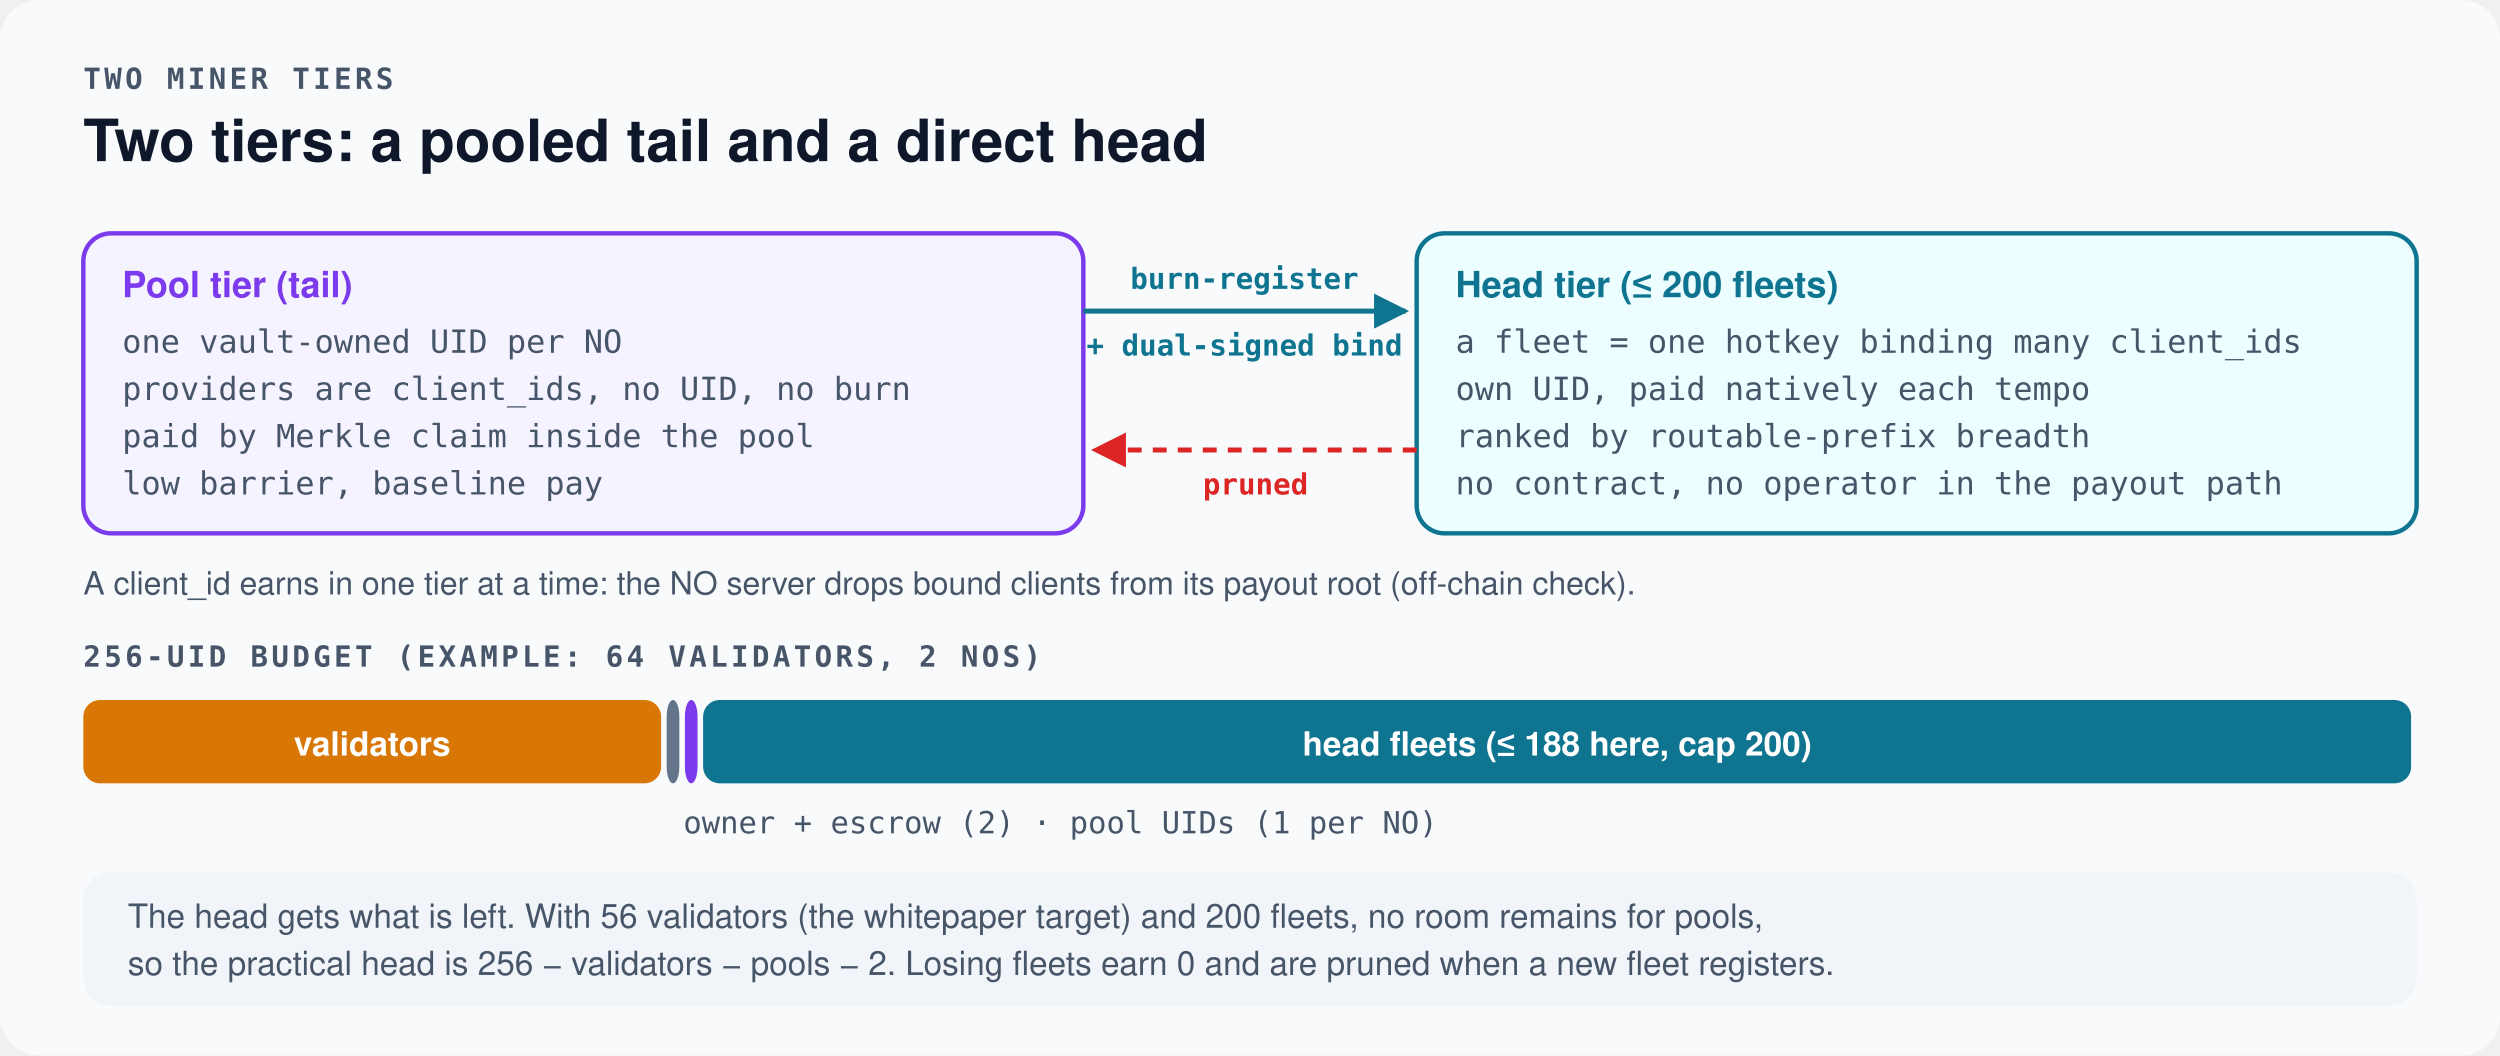
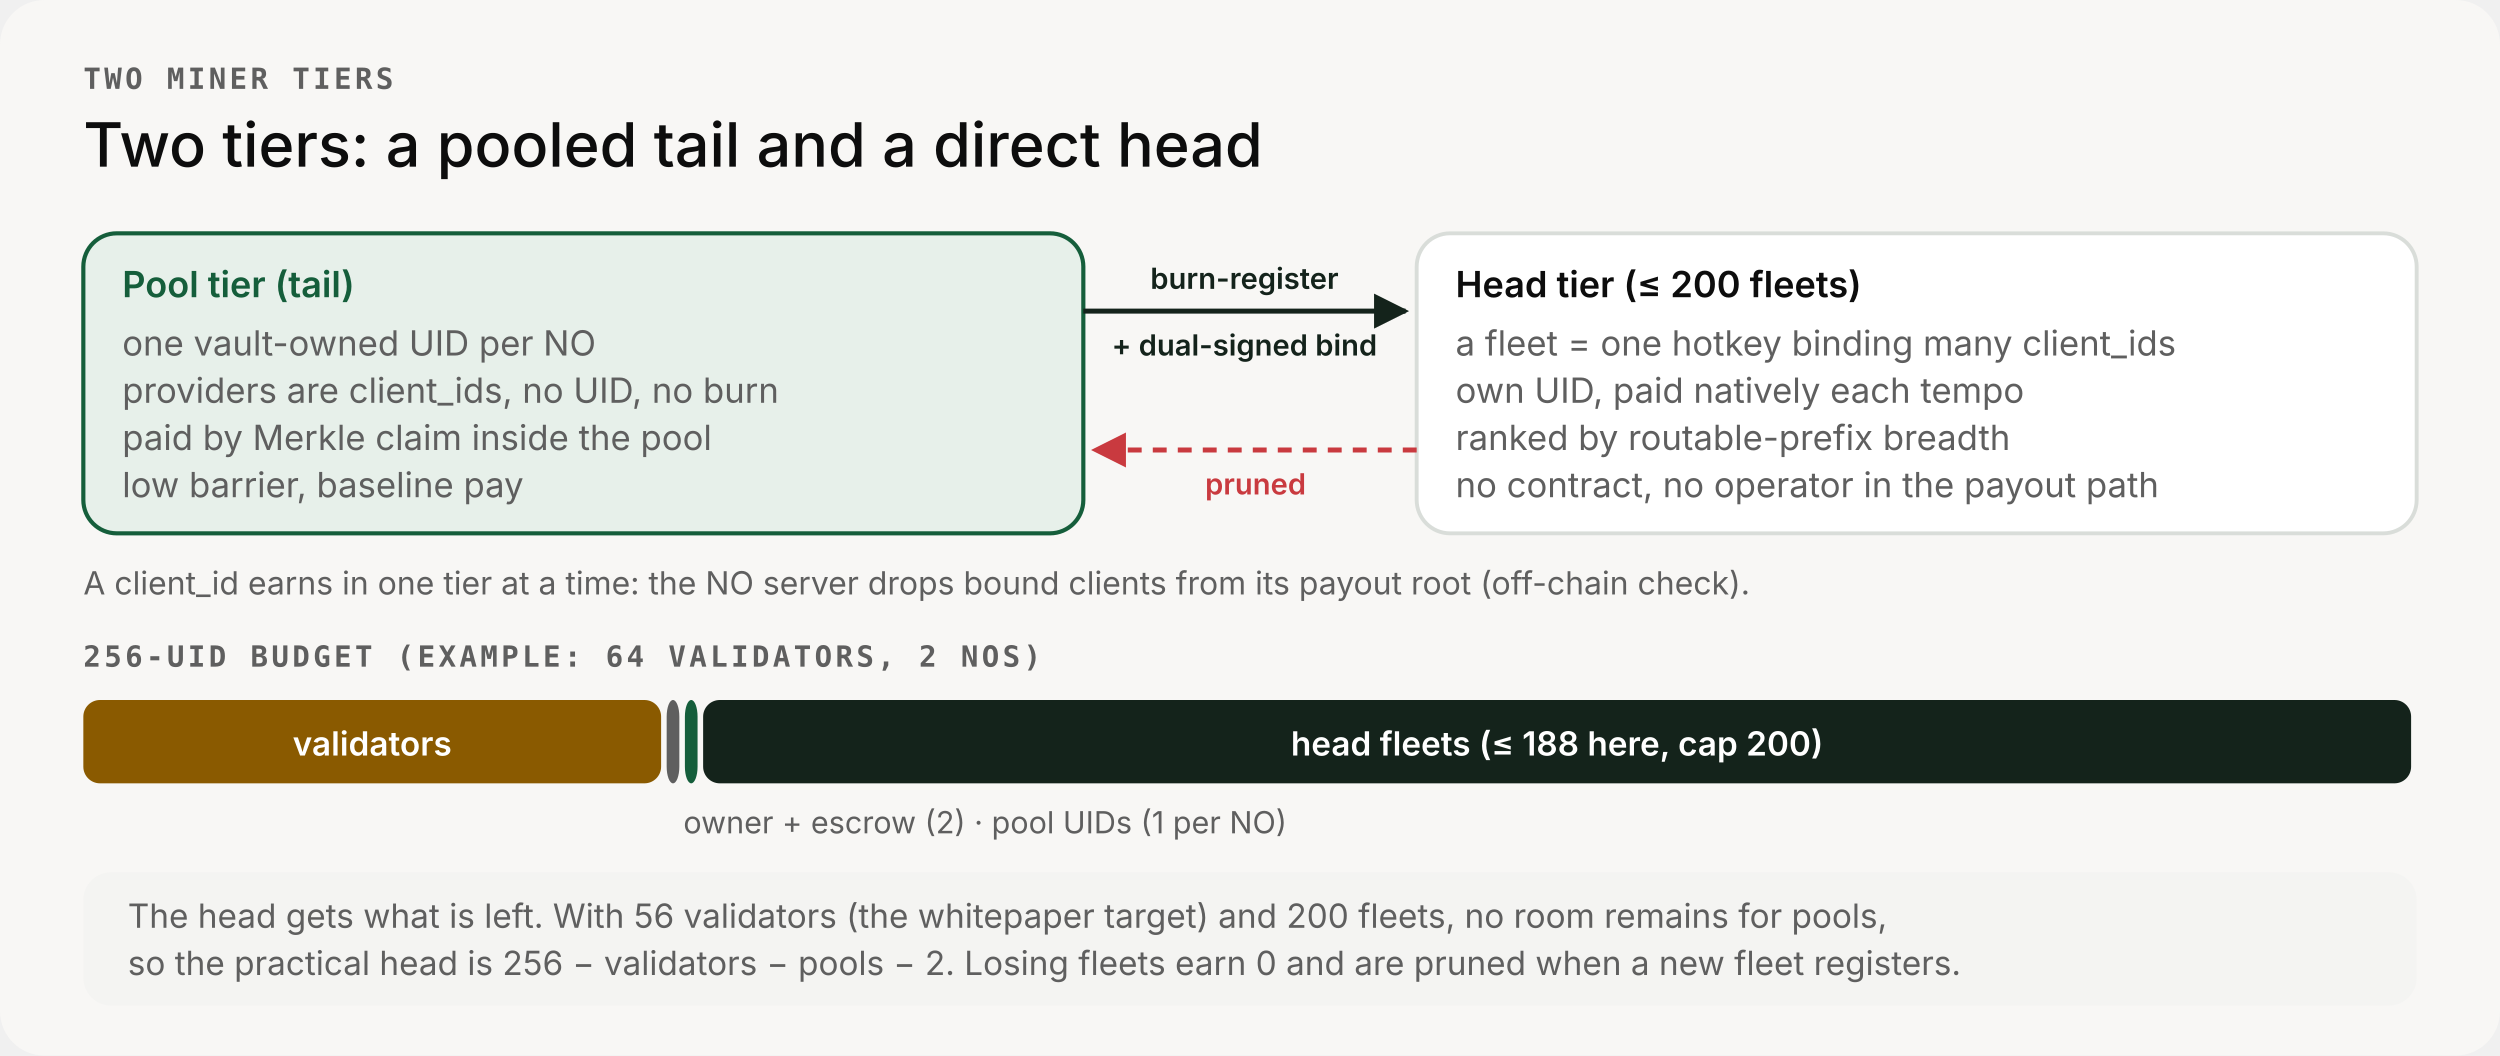
<svg xmlns="http://www.w3.org/2000/svg" viewBox="0 0 900 380" width="900" height="380" role="img" aria-label="A fleet starts paid inside a pool, registers its own UID and binds its client_ids to graduate to the head, and is pruned back to the pool by native lowest-emission deregistration. The 256-UID budget is shared by head fleets, pool UIDs, validators and owner identities.">
  <defs>
-     <marker id="m0e7490" viewBox="0 0 10 10" refX="9" refY="5" markerWidth="7" markerHeight="7" orient="auto-start-reverse">
-       <path d="M0 0L10 5L0 10z" fill="#0e7490" />
+     <marker id="m14231B" viewBox="0 0 10 10" refX="9" refY="5" markerWidth="7" markerHeight="7" orient="auto-start-reverse">
+       <path d="M0 0L10 5L0 10z" fill="#14231B" />
    </marker>
-     <marker id="mdc2626" viewBox="0 0 10 10" refX="9" refY="5" markerWidth="7" markerHeight="7" orient="auto-start-reverse">
-       <path d="M0 0L10 5L0 10z" fill="#dc2626" />
+     <marker id="mC93A3F" viewBox="0 0 10 10" refX="9" refY="5" markerWidth="7" markerHeight="7" orient="auto-start-reverse">
+       <path d="M0 0L10 5L0 10z" fill="#C93A3F" />
    </marker>
  </defs>
-   <rect width="900" height="380" rx="14" fill="#f8fafc" />
-   <text x="30" y="32" font-family="SFMono-Regular,Menlo,Consolas,monospace" font-size="10.5" font-weight="600" letter-spacing="1.2" fill="#475569" text-anchor="start">TWO MINER TIERS</text>
-   <text x="30" y="58" font-family="'Helvetica Neue',Helvetica,Arial,sans-serif" font-size="21" font-weight="600" fill="#0f172a" text-anchor="start">Two tiers: a pooled tail and a direct head</text>
-   <rect x="30" y="84" width="360" height="108" rx="10" fill="#f5f3ff" stroke="#7c3aed" stroke-width="1.6" />
-   <text x="44" y="107" font-family="'Helvetica Neue',Helvetica,Arial,sans-serif" font-size="13" font-weight="600" fill="#7c3aed" text-anchor="start">Pool tier (tail)</text>
-   <text x="44" y="127" font-family="SFMono-Regular,Menlo,Consolas,monospace" font-size="11.5" font-weight="400" fill="#475569" text-anchor="start">one vault-owned UID per NO</text>
-   <text x="44" y="144" font-family="SFMono-Regular,Menlo,Consolas,monospace" font-size="11.5" font-weight="400" fill="#475569" text-anchor="start">providers are client_ids, no UID, no burn</text>
-   <text x="44" y="161" font-family="SFMono-Regular,Menlo,Consolas,monospace" font-size="11.5" font-weight="400" fill="#475569" text-anchor="start">paid by Merkle claim inside the pool</text>
-   <text x="44" y="178" font-family="SFMono-Regular,Menlo,Consolas,monospace" font-size="11.5" font-weight="400" fill="#475569" text-anchor="start">low barrier, baseline pay</text>
-   <rect x="510" y="84" width="360" height="108" rx="10" fill="#ecfeff" stroke="#0e7490" stroke-width="1.6" />
-   <text x="524" y="107" font-family="'Helvetica Neue',Helvetica,Arial,sans-serif" font-size="13" font-weight="600" fill="#0e7490" text-anchor="start">Head tier (≤ 200 fleets)</text>
-   <text x="524" y="127" font-family="SFMono-Regular,Menlo,Consolas,monospace" font-size="11.5" font-weight="400" fill="#475569" text-anchor="start">a fleet = one hotkey binding many client_ids</text>
-   <text x="524" y="144" font-family="SFMono-Regular,Menlo,Consolas,monospace" font-size="11.5" font-weight="400" fill="#475569" text-anchor="start">own UID, paid natively each tempo</text>
-   <text x="524" y="161" font-family="SFMono-Regular,Menlo,Consolas,monospace" font-size="11.5" font-weight="400" fill="#475569" text-anchor="start">ranked by routable-prefix breadth</text>
-   <text x="524" y="178" font-family="SFMono-Regular,Menlo,Consolas,monospace" font-size="11.5" font-weight="400" fill="#475569" text-anchor="start">no contract, no operator in the payout path</text>
-   <path d="M390 112H506" fill="none" stroke="#0e7490" stroke-width="1.8" marker-end="url(#m0e7490)" />
-   <text x="448" y="104" font-family="SFMono-Regular,Menlo,Consolas,monospace" font-size="10.5" font-weight="600" fill="#0e7490" text-anchor="middle">burn-register</text>
-   <text x="448" y="128" font-family="SFMono-Regular,Menlo,Consolas,monospace" font-size="10.5" font-weight="600" fill="#0e7490" text-anchor="middle">+ dual-signed bind</text>
-   <path d="M510 162H394" fill="none" stroke="#dc2626" stroke-width="1.8" stroke-dasharray="5 4" marker-end="url(#mdc2626)" />
-   <text x="452" y="178" font-family="SFMono-Regular,Menlo,Consolas,monospace" font-size="10.5" font-weight="600" fill="#dc2626" text-anchor="middle">pruned</text>
-   <text x="30" y="214" font-family="'Helvetica Neue',Helvetica,Arial,sans-serif" font-size="11.5" font-weight="400" fill="#475569" text-anchor="start">A client_id earns in one tier at a time: the NO server drops bound clients from its payout root (off-chain check).</text>
-   <text x="30" y="240" font-family="SFMono-Regular,Menlo,Consolas,monospace" font-size="10.5" font-weight="600" letter-spacing="1.2" fill="#475569" text-anchor="start">256-UID BUDGET (EXAMPLE: 64 VALIDATORS, 2 NOS)</text>
-   <rect x="30" y="252" width="208.0" height="30" rx="6" fill="#d97706" stroke="none" stroke-width="0" />
-   <text x="134.0" y="272" font-family="'Helvetica Neue',Helvetica,Arial,sans-serif" font-size="12" font-weight="600" fill="#ffffff" text-anchor="middle">validators</text>
-   <rect x="240.0" y="252" width="4.562" height="30" rx="6" fill="#64748b" stroke="none" stroke-width="0" />
-   <rect x="246.562" y="252" width="4.562" height="30" rx="6" fill="#7c3aed" stroke="none" stroke-width="0" />
-   <rect x="253.125" y="252" width="614.875" height="30" rx="6" fill="#0e7490" stroke="none" stroke-width="0" />
-   <text x="560.562" y="272" font-family="'Helvetica Neue',Helvetica,Arial,sans-serif" font-size="12" font-weight="600" fill="#ffffff" text-anchor="middle">head fleets  (≤ 188 here, cap 200)</text>
-   <text x="246.0" y="300" font-family="SFMono-Regular,Menlo,Consolas,monospace" font-size="11" font-weight="400" fill="#475569" text-anchor="start">owner + escrow (2) · pool UIDs (1 per NO)</text>
-   <rect x="30" y="314" width="840" height="48" rx="10" fill="#f1f5f9" stroke="none" stroke-width="0" />
-   <text x="46" y="334" font-family="'Helvetica Neue',Helvetica,Arial,sans-serif" font-size="12" font-weight="400" fill="#475569" text-anchor="start">The head gets what is left. With 56 validators (the whitepaper target) and 200 fleets, no room remains for pools,</text>
-   <text x="46" y="351" font-family="'Helvetica Neue',Helvetica,Arial,sans-serif" font-size="12" font-weight="400" fill="#475569" text-anchor="start">so the practical head is 256 − validators − pools − 2. Losing fleets earn 0 and are pruned when a new fleet registers.</text>
+   <rect width="900" height="380" rx="16" fill="#F8F7F5" />
+   <text x="30" y="32" font-family="'JetBrains Mono',SFMono-Regular,Menlo,Consolas,monospace" font-size="10.5" font-weight="600" letter-spacing="1.2" fill="#5F5F5F" text-anchor="start">TWO MINER TIERS</text>
+   <text x="30" y="60" font-family="Inter,-apple-system,'Segoe UI',Helvetica,Arial,sans-serif" font-size="22" font-weight="500" fill="#0D0D0D" text-anchor="start">Two tiers: a pooled tail and a direct head</text>
+   <rect x="30" y="84" width="360" height="108" rx="12" fill="#E7F0EA" stroke="#155E3B" stroke-width="1.5" />
+   <text x="44" y="107" font-family="Inter,-apple-system,'Segoe UI',Helvetica,Arial,sans-serif" font-size="13" font-weight="600" fill="#155E3B" text-anchor="start">Pool tier (tail)</text>
+   <text x="44" y="128" font-family="Inter,-apple-system,'Segoe UI',Helvetica,Arial,sans-serif" font-size="12.5" font-weight="400" fill="#5F5F5F" text-anchor="start">one vault-owned UID per NO</text>
+   <text x="44" y="145" font-family="Inter,-apple-system,'Segoe UI',Helvetica,Arial,sans-serif" font-size="12.5" font-weight="400" fill="#5F5F5F" text-anchor="start">providers are client_ids, no UID, no burn</text>
+   <text x="44" y="162" font-family="Inter,-apple-system,'Segoe UI',Helvetica,Arial,sans-serif" font-size="12.5" font-weight="400" fill="#5F5F5F" text-anchor="start">paid by Merkle claim inside the pool</text>
+   <text x="44" y="179" font-family="Inter,-apple-system,'Segoe UI',Helvetica,Arial,sans-serif" font-size="12.5" font-weight="400" fill="#5F5F5F" text-anchor="start">low barrier, baseline pay</text>
+   <rect x="510" y="84" width="360" height="108" rx="12" fill="#FFFFFF" stroke="#D9DDD9" stroke-width="1.4" />
+   <text x="524" y="107" font-family="Inter,-apple-system,'Segoe UI',Helvetica,Arial,sans-serif" font-size="13" font-weight="600" fill="#0D0D0D" text-anchor="start">Head tier (≤ 200 fleets)</text>
+   <text x="524" y="128" font-family="Inter,-apple-system,'Segoe UI',Helvetica,Arial,sans-serif" font-size="12.5" font-weight="400" fill="#5F5F5F" text-anchor="start">a fleet = one hotkey binding many client_ids</text>
+   <text x="524" y="145" font-family="Inter,-apple-system,'Segoe UI',Helvetica,Arial,sans-serif" font-size="12.5" font-weight="400" fill="#5F5F5F" text-anchor="start">own UID, paid natively each tempo</text>
+   <text x="524" y="162" font-family="Inter,-apple-system,'Segoe UI',Helvetica,Arial,sans-serif" font-size="12.5" font-weight="400" fill="#5F5F5F" text-anchor="start">ranked by routable-prefix breadth</text>
+   <text x="524" y="179" font-family="Inter,-apple-system,'Segoe UI',Helvetica,Arial,sans-serif" font-size="12.5" font-weight="400" fill="#5F5F5F" text-anchor="start">no contract, no operator in the payout path</text>
+   <path d="M390 112H506" fill="none" stroke="#14231B" stroke-width="1.8" marker-end="url(#m14231B)" />
+   <text x="448" y="104" font-family="Inter,-apple-system,'Segoe UI',Helvetica,Arial,sans-serif" font-size="10.5" font-weight="600" fill="#14231B" text-anchor="middle">burn-register</text>
+   <text x="448" y="128" font-family="Inter,-apple-system,'Segoe UI',Helvetica,Arial,sans-serif" font-size="10.5" font-weight="600" fill="#14231B" text-anchor="middle">+ dual-signed bind</text>
+   <path d="M510 162H394" fill="none" stroke="#C93A3F" stroke-width="1.8" stroke-dasharray="5 4" marker-end="url(#mC93A3F)" />
+   <text x="452" y="178" font-family="Inter,-apple-system,'Segoe UI',Helvetica,Arial,sans-serif" font-size="10.5" font-weight="600" fill="#C93A3F" text-anchor="middle">pruned</text>
+   <text x="30" y="214" font-family="Inter,-apple-system,'Segoe UI',Helvetica,Arial,sans-serif" font-size="11.5" font-weight="400" fill="#5F5F5F" text-anchor="start">A client_id earns in one tier at a time: the NO server drops bound clients from its payout root (off-chain check).</text>
+   <text x="30" y="240" font-family="'JetBrains Mono',SFMono-Regular,Menlo,Consolas,monospace" font-size="10.5" font-weight="600" letter-spacing="1.2" fill="#5F5F5F" text-anchor="start">256-UID BUDGET (EXAMPLE: 64 VALIDATORS, 2 NOS)</text>
+   <rect x="30" y="252" width="208.0" height="30" rx="6" fill="#8A5A00" stroke="none" stroke-width="0" />
+   <text x="134.0" y="272" font-family="Inter,-apple-system,'Segoe UI',Helvetica,Arial,sans-serif" font-size="12" font-weight="600" fill="#FFFFFF" text-anchor="middle">validators</text>
+   <rect x="240.0" y="252" width="4.562" height="30" rx="6" fill="#5F5F5F" stroke="none" stroke-width="0" />
+   <rect x="246.562" y="252" width="4.562" height="30" rx="6" fill="#155E3B" stroke="none" stroke-width="0" />
+   <rect x="253.125" y="252" width="614.875" height="30" rx="6" fill="#14231B" stroke="none" stroke-width="0" />
+   <text x="560.562" y="272" font-family="Inter,-apple-system,'Segoe UI',Helvetica,Arial,sans-serif" font-size="12" font-weight="600" fill="#FFFFFF" text-anchor="middle">head fleets  (≤ 188 here, cap 200)</text>
+   <text x="246.0" y="300" font-family="Inter,-apple-system,'Segoe UI',Helvetica,Arial,sans-serif" font-size="11" font-weight="400" fill="#5F5F5F" text-anchor="start">owner + escrow (2) · pool UIDs (1 per NO)</text>
+   <rect x="30" y="314" width="840" height="48" rx="10" fill="#F4F4F2" stroke="none" stroke-width="0" />
+   <text x="46" y="334" font-family="Inter,-apple-system,'Segoe UI',Helvetica,Arial,sans-serif" font-size="12" font-weight="400" fill="#5F5F5F" text-anchor="start">The head gets what is left. With 56 validators (the whitepaper target) and 200 fleets, no room remains for pools,</text>
+   <text x="46" y="351" font-family="Inter,-apple-system,'Segoe UI',Helvetica,Arial,sans-serif" font-size="12" font-weight="400" fill="#5F5F5F" text-anchor="start">so the practical head is 256 − validators − pools − 2. Losing fleets earn 0 and are pruned when a new fleet registers.</text>
</svg>
